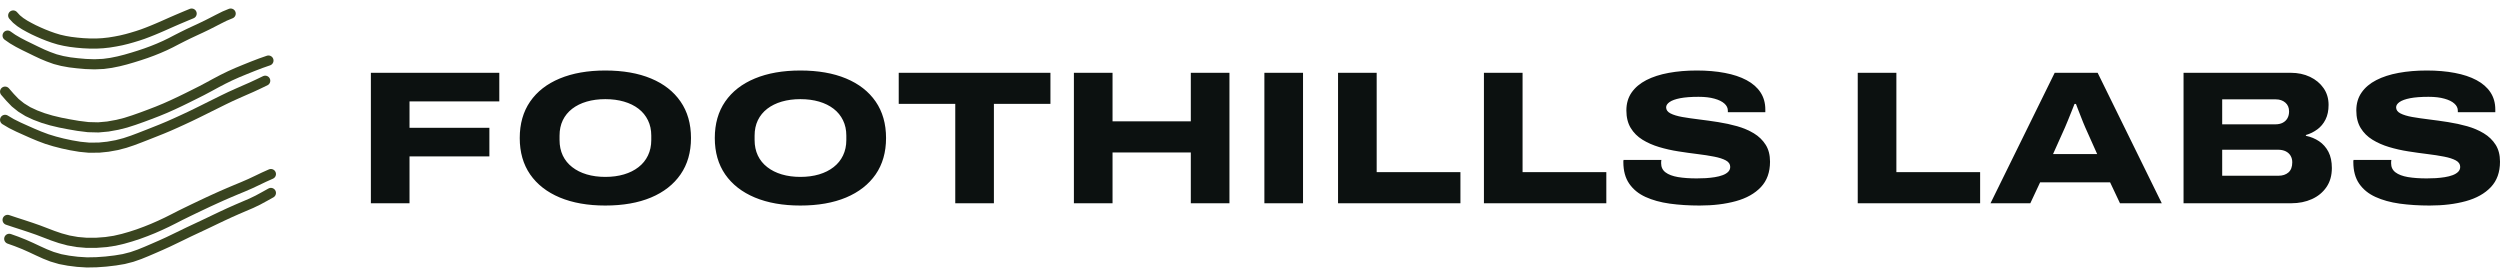
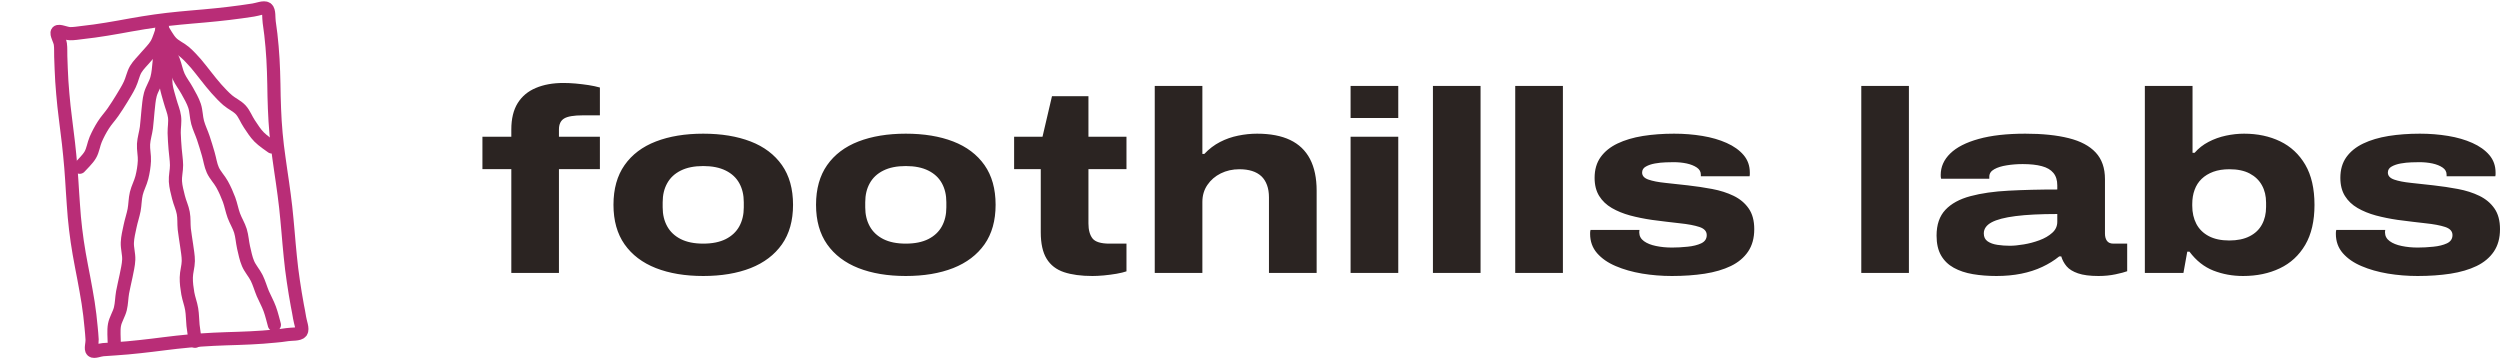
- <svg xmlns="http://www.w3.org/2000/svg" viewBox="0 0 579.71 64" width="579.71" height="64" role="img" aria-label="Foothills Labs">
+ <svg xmlns="http://www.w3.org/2000/svg" viewBox="0 0 445.66 64" width="445.66" height="64" role="img" aria-label="Foothills Labs">
  <g transform="translate(0 0)">
-     <g fill="none" stroke="#39441F" stroke-width="2.35" stroke-linecap="round" stroke-linejoin="round">
-       <path d="M62.82 40.36L61.21 41.08L59.6 41.85L58.03 42.59L56.35 43.32L54.73 43.99L53.12 44.67L51.48 45.38L49.84 46.12L48.25 46.85L46.64 47.61L45.02 48.38L43.41 49.16L41.82 49.94L40.32 50.71L38.7 51.52L37.08 52.28L35.46 52.99L33.84 53.64L32.08 54.29L30.3 54.87L28.52 55.38L26.58 55.83L24.57 56.13L22.36 56.3L20.01 56.3L17.93 56.12L15.89 55.76L13.97 55.24L12.24 54.65L10.59 54.02L8.83 53.35L7.08 52.74L5.3 52.15L3.53 51.58L1.76 50.99" />
-       <path d="M1.18 27.79L2.65 28.66L4.26 29.46L5.88 30.19L7.5 30.91L9.12 31.59L10.88 32.25L12.65 32.79L14.56 33.28L16.48 33.69L18.54 34.04L20.59 34.24L22.95 34.23L25.01 34.02L27.07 33.65L28.95 33.16L30.72 32.57L32.37 31.95L34.14 31.26L35.76 30.62L37.49 29.93L39.14 29.24L40.76 28.52L42.38 27.78L43.99 27.03L45.6 26.25L47.1 25.51L48.7 24.71L50.32 23.91L51.83 23.16L53.41 22.4L55.03 21.67L56.66 20.95L58.33 20.22L59.92 19.48L61.5 18.72" />
-       <path d="M44.44 3.15L43.37 3.59L42.23 4.07L41.05 4.57L39.92 5.06L38.84 5.54L37.67 6.06L36.58 6.53L35.46 7L34.28 7.47L33.11 7.91L31.92 8.31L30.6 8.71L29.42 9.04L28.1 9.36L26.77 9.62L25.3 9.86L23.83 10.02L22.36 10.1L20.74 10.09L19.27 10.02L17.8 9.89L16.33 9.71L15 9.48L13.68 9.18L12.36 8.78L11.18 8.36L10 7.89L8.92 7.42L7.8 6.9L6.77 6.37L5.74 5.8L4.71 5.13L3.82 4.41L3.06 3.59" />
-       <path d="M62.82 44.74L61.35 45.56L59.78 46.41L58.24 47.15L56.53 47.88L54.88 48.59L53.26 49.31L51.64 50.06L50.04 50.82L48.5 51.56L46.94 52.3L45.32 53.06L43.7 53.82L42.08 54.61L40.48 55.38L38.94 56.12L37.31 56.86L35.64 57.59L33.99 58.3L32.37 58.96L30.6 59.58L28.69 60.07L26.77 60.39L24.57 60.65L22.36 60.81L20.15 60.85L17.95 60.71L15.89 60.45L13.97 60.09L12.06 59.53L10.44 58.89L8.83 58.16L7.21 57.4L5.59 56.68L3.82 55.98L2.14 55.38" />
-       <path d="M1.18 21.25L2.33 22.57L3.53 23.82L4.9 24.92L6.47 25.89L8.19 26.69L10 27.37L11.91 27.94L13.97 28.43L16.03 28.83L18.13 29.19L20.45 29.48L22.8 29.54L25.01 29.34L27.22 28.94L29.13 28.46L31.04 27.85L32.96 27.17L34.73 26.51L36.55 25.81L38.34 25.07L40.02 24.32L41.79 23.49L43.41 22.7L45.16 21.83L46.79 21.01L48.41 20.15L50.03 19.27L51.64 18.42L53.38 17.57L55.04 16.83L56.81 16.1L58.65 15.36L60.47 14.66L62.25 14.04" />
-       <path d="M53.49 3.15L52.07 3.74L50.61 4.47L49.29 5.15L47.97 5.82L46.49 6.53L45.17 7.14L43.7 7.83L42.38 8.48L41 9.18L39.58 9.92L38.26 10.56L36.78 11.21L35.31 11.8L33.84 12.34L32.29 12.86L30.75 13.34L29.13 13.81L27.51 14.22L25.74 14.58L23.98 14.82L21.92 14.91L19.86 14.84L17.95 14.67L16.18 14.46L14.42 14.14L12.8 13.72L11.22 13.15L9.83 12.57L8.38 11.89L7.05 11.24L5.59 10.53L4.26 9.84L2.94 9.07L1.76 8.25" />
+     <g fill="none" stroke="#B92D77" stroke-width="2.35" stroke-linecap="round" stroke-linejoin="round">
+       <path d="M 10.23 5.69 C 10.52 5.38 11.73 5.98 12.47 6 C 13.21 6.02 13.93 5.88 14.66 5.8 C 15.38 5.72 16.11 5.63 16.84 5.53 C 17.56 5.43 18.28 5.32 19.01 5.2 C 19.73 5.08 20.45 4.95 21.18 4.83 C 21.9 4.7 22.62 4.57 23.34 4.44 C 24.06 4.32 24.79 4.19 25.51 4.07 C 26.23 3.96 26.96 3.85 27.68 3.74 C 28.41 3.64 29.13 3.55 29.86 3.46 C 30.59 3.38 31.32 3.3 32.04 3.23 C 32.77 3.16 33.5 3.09 34.23 3.03 C 34.96 2.96 35.69 2.9 36.42 2.84 C 37.15 2.77 37.87 2.7 38.6 2.63 C 39.33 2.55 40.06 2.47 40.78 2.39 C 41.51 2.3 42.24 2.21 42.96 2.11 C 43.69 2.01 44.37 1.89 45.14 1.79 C 45.9 1.69 47.08 1.18 47.55 1.53 C 48.03 1.89 47.87 3.18 47.99 3.94 C 48.11 4.71 48.19 5.4 48.28 6.13 C 48.36 6.86 48.44 7.6 48.5 8.33 C 48.57 9.06 48.62 9.8 48.66 10.53 C 48.71 11.27 48.74 12.01 48.76 12.74 C 48.79 13.48 48.8 14.22 48.82 14.96 C 48.84 15.69 48.85 16.43 48.86 17.17 C 48.88 17.91 48.9 18.65 48.93 19.38 C 48.96 20.12 48.99 20.86 49.04 21.59 C 49.08 22.33 49.14 23.06 49.21 23.8 C 49.27 24.53 49.35 25.26 49.44 25.99 C 49.53 26.72 49.63 27.45 49.73 28.18 C 49.83 28.91 49.94 29.64 50.04 30.37 C 50.15 31.1 50.26 31.83 50.36 32.56 C 50.47 33.28 50.57 34.01 50.66 34.74 C 50.76 35.47 50.85 36.2 50.93 36.94 C 51.01 37.67 51.08 38.4 51.15 39.13 C 51.22 39.87 51.29 40.6 51.35 41.33 C 51.42 42.06 51.47 42.8 51.54 43.53 C 51.61 44.27 51.67 45 51.75 45.73 C 51.82 46.46 51.9 47.19 51.99 47.92 C 52.08 48.66 52.18 49.39 52.29 50.11 C 52.39 50.84 52.51 51.57 52.63 52.3 C 52.75 53.03 52.89 53.75 53.01 54.48 C 53.14 55.2 53.3 55.88 53.41 56.66 C 53.52 57.44 54.05 58.66 53.69 59.16 C 53.32 59.66 51.99 59.53 51.22 59.65 C 50.44 59.78 49.77 59.84 49.04 59.91 C 48.31 59.99 47.58 60.05 46.85 60.1 C 46.12 60.16 45.39 60.19 44.66 60.23 C 43.93 60.27 43.19 60.29 42.46 60.32 C 41.73 60.34 40.99 60.36 40.26 60.39 C 39.53 60.42 38.79 60.44 38.06 60.48 C 37.33 60.52 36.6 60.56 35.87 60.61 C 35.14 60.66 34.41 60.72 33.68 60.79 C 32.95 60.85 32.22 60.93 31.5 61.01 C 30.77 61.09 30.04 61.18 29.32 61.27 C 28.59 61.36 27.86 61.45 27.14 61.54 C 26.41 61.62 25.68 61.71 24.96 61.79 C 24.23 61.86 23.5 61.94 22.77 62.01 C 22.04 62.07 21.31 62.13 20.58 62.18 C 19.85 62.24 19.08 62.27 18.39 62.33 C 17.7 62.38 16.77 62.82 16.44 62.53 C 16.11 62.23 16.45 61.24 16.42 60.54 C 16.39 59.85 16.31 59.08 16.24 58.34 C 16.17 57.61 16.1 56.88 16.01 56.15 C 15.92 55.42 15.82 54.69 15.71 53.96 C 15.6 53.23 15.47 52.5 15.34 51.78 C 15.22 51.05 15.08 50.33 14.94 49.6 C 14.8 48.87 14.66 48.15 14.52 47.42 C 14.39 46.7 14.25 45.97 14.12 45.24 C 14 44.52 13.88 43.79 13.77 43.06 C 13.66 42.33 13.57 41.6 13.48 40.87 C 13.39 40.14 13.32 39.41 13.25 38.68 C 13.19 37.94 13.13 37.21 13.08 36.47 C 13.02 35.74 12.98 35 12.93 34.27 C 12.88 33.53 12.84 32.8 12.79 32.06 C 12.74 31.33 12.69 30.59 12.63 29.86 C 12.57 29.13 12.5 28.39 12.43 27.66 C 12.36 26.93 12.28 26.2 12.2 25.47 C 12.11 24.73 12.02 24 11.93 23.27 C 11.84 22.54 11.75 21.81 11.66 21.08 C 11.57 20.35 11.48 19.62 11.4 18.89 C 11.33 18.16 11.25 17.42 11.19 16.69 C 11.12 15.96 11.07 15.22 11.02 14.49 C 10.97 13.75 10.94 13.02 10.91 12.28 C 10.87 11.54 10.85 10.81 10.83 10.07 C 10.8 9.33 10.86 8.59 10.76 7.85 C 10.66 7.13 9.95 6 10.23 5.69 Z" />
+       <path d="M 28.79 3.74 C 28.82 4.22 28.95 5.65 29.01 6.6 C 29.06 7.56 29.03 8.52 29.12 9.48 C 29.2 10.43 29.45 11.37 29.54 12.32 C 29.62 13.27 29.48 14.25 29.61 15.2 C 29.74 16.15 30.07 17.07 30.32 18.01 C 30.57 18.95 30.99 19.86 31.11 20.81 C 31.24 21.76 31.03 22.75 31.05 23.71 C 31.07 24.67 31.15 25.62 31.22 26.57 C 31.29 27.53 31.46 28.47 31.47 29.44 C 31.48 30.4 31.21 31.39 31.27 32.34 C 31.33 33.3 31.59 34.23 31.82 35.17 C 32.05 36.11 32.5 37.02 32.67 37.97 C 32.85 38.91 32.75 39.88 32.85 40.83 C 32.95 41.79 33.14 42.73 33.26 43.68 C 33.38 44.63 33.58 45.57 33.57 46.53 C 33.56 47.49 33.22 48.49 33.21 49.46 C 33.19 50.42 33.32 51.37 33.48 52.31 C 33.65 53.26 34.02 54.18 34.17 55.13 C 34.33 56.07 34.31 57.04 34.41 57.99 C 34.52 58.94 34.73 60.36 34.79 60.83" />
+       <path d="M 28.94 5.17 C 28.76 5.62 28.37 7.06 27.89 7.88 C 27.4 8.71 26.66 9.38 26.04 10.12 C 25.42 10.87 24.68 11.54 24.19 12.36 C 23.71 13.19 23.55 14.21 23.13 15.07 C 22.72 15.94 22.2 16.75 21.71 17.57 C 21.21 18.39 20.7 19.19 20.15 19.98 C 19.6 20.77 18.93 21.48 18.42 22.29 C 17.9 23.1 17.46 23.94 17.07 24.83 C 16.69 25.71 16.58 26.76 16.1 27.59 C 15.63 28.42 14.52 29.44 14.21 29.81" />
+       <path d="M 28.94 5.17 C 29.21 5.57 29.89 6.89 30.56 7.58 C 31.23 8.27 32.21 8.66 32.94 9.29 C 33.67 9.92 34.31 10.63 34.94 11.34 C 35.57 12.06 36.13 12.85 36.74 13.59 C 37.34 14.34 37.92 15.1 38.56 15.81 C 39.2 16.53 39.86 17.23 40.58 17.86 C 41.31 18.49 42.28 18.89 42.93 19.6 C 43.57 20.31 43.91 21.29 44.46 22.1 C 45 22.9 45.51 23.73 46.18 24.41 C 46.85 25.1 48.08 25.91 48.47 26.2" />
+       <path d="M 28.94 5.17 C 28.87 5.66 28.65 7.13 28.56 8.11 C 28.46 9.1 28.47 10.1 28.37 11.09 C 28.27 12.07 28.21 13.06 27.95 14.02 C 27.69 14.99 27.06 15.89 26.8 16.85 C 26.54 17.81 26.5 18.81 26.38 19.79 C 26.27 20.77 26.23 21.77 26.1 22.75 C 25.97 23.73 25.65 24.68 25.59 25.67 C 25.53 26.67 25.79 27.71 25.74 28.7 C 25.69 29.69 25.53 30.67 25.29 31.63 C 25.05 32.6 24.53 33.52 24.3 34.49 C 24.07 35.45 24.09 36.45 23.91 37.43 C 23.72 38.4 23.39 39.35 23.19 40.32 C 22.99 41.29 22.74 42.25 22.7 43.25 C 22.66 44.24 22.99 45.3 22.95 46.29 C 22.91 47.28 22.65 48.25 22.47 49.22 C 22.28 50.19 22.02 51.15 21.85 52.13 C 21.68 53.1 21.69 54.1 21.45 55.07 C 21.21 56.03 20.59 56.94 20.41 57.91 C 20.22 58.88 20.37 60.41 20.36 60.91" />
+       <path d="M 28.94 5.17 C 29.06 5.65 29.33 7.13 29.66 8.07 C 29.99 9 30.55 9.85 30.91 10.77 C 31.27 11.69 31.42 12.69 31.83 13.59 C 32.24 14.5 32.9 15.31 33.37 16.18 C 33.85 17.06 34.37 17.92 34.68 18.86 C 34.99 19.8 34.97 20.87 35.23 21.83 C 35.49 22.79 35.94 23.67 36.25 24.61 C 36.57 25.55 36.85 26.51 37.13 27.46 C 37.41 28.41 37.53 29.42 37.94 30.32 C 38.35 31.23 39.12 31.99 39.6 32.87 C 40.08 33.74 40.48 34.65 40.83 35.58 C 41.17 36.5 41.34 37.5 41.68 38.43 C 42.02 39.36 42.57 40.21 42.86 41.15 C 43.15 42.1 43.2 43.14 43.42 44.12 C 43.65 45.09 43.83 46.08 44.22 46.99 C 44.61 47.9 45.33 48.68 45.77 49.57 C 46.21 50.47 46.47 51.43 46.85 52.34 C 47.24 53.25 47.74 54.12 48.08 55.05 C 48.43 55.98 48.77 57.43 48.91 57.91" />
    </g>
  </g>
-   <g fill="#0C1110" transform="translate(82.28 47.13)">
-     <path d="M3.72 0V-30.25H33.5V-23.61H12.68V-17.5H31.2V-10.86H12.68V0Z M58.07 0.53Q51.99 0.53 47.53 -1.33Q43.07 -3.2 40.65 -6.69Q38.24 -10.19 38.24 -15.12Q38.24 -20.08 40.65 -23.58Q43.07 -27.08 47.53 -28.93Q51.99 -30.78 58.07 -30.78Q64.24 -30.78 68.68 -28.93Q73.12 -27.08 75.53 -23.58Q77.95 -20.08 77.95 -15.12Q77.95 -10.19 75.53 -6.69Q73.12 -3.2 68.68 -1.33Q64.24 0.53 58.07 0.53ZM58.09 -6.11Q60.46 -6.11 62.41 -6.69Q64.37 -7.27 65.79 -8.38Q67.21 -9.48 67.97 -11.07Q68.74 -12.67 68.74 -14.65V-15.69Q68.74 -17.67 67.97 -19.24Q67.21 -20.81 65.79 -21.91Q64.37 -23 62.41 -23.57Q60.46 -24.14 58.09 -24.14Q55.72 -24.14 53.77 -23.57Q51.82 -23 50.4 -21.91Q48.98 -20.81 48.22 -19.24Q47.47 -17.67 47.47 -15.69V-14.65Q47.47 -12.67 48.22 -11.07Q48.98 -9.48 50.4 -8.38Q51.82 -7.27 53.77 -6.69Q55.72 -6.11 58.09 -6.11Z M103.31 0.53Q97.22 0.53 92.76 -1.33Q88.3 -3.2 85.88 -6.69Q83.47 -10.19 83.47 -15.12Q83.47 -20.08 85.88 -23.58Q88.3 -27.08 92.76 -28.93Q97.22 -30.78 103.31 -30.78Q109.47 -30.78 113.91 -28.93Q118.35 -27.08 120.77 -23.58Q123.18 -20.08 123.18 -15.12Q123.18 -10.19 120.77 -6.69Q118.35 -3.2 113.91 -1.33Q109.47 0.53 103.31 0.53ZM103.32 -6.11Q105.69 -6.11 107.65 -6.69Q109.6 -7.27 111.02 -8.38Q112.44 -9.48 113.2 -11.07Q113.97 -12.67 113.97 -14.65V-15.69Q113.97 -17.67 113.2 -19.24Q112.44 -20.81 111.02 -21.91Q109.6 -23 107.65 -23.57Q105.69 -24.14 103.32 -24.14Q100.96 -24.14 99 -23.57Q97.05 -23 95.63 -21.91Q94.21 -20.81 93.45 -19.24Q92.7 -17.67 92.7 -15.69V-14.65Q92.7 -12.67 93.45 -11.07Q94.21 -9.48 95.63 -8.38Q97.05 -7.27 99 -6.69Q100.96 -6.11 103.32 -6.11Z M139.23 0V-23.04H126.12V-30.25H161.3V-23.04H148.19V0Z M166.74 0V-30.25H175.7V-18.99H193.85V-30.25H202.81V0H193.85V-11.78H175.7V0Z M210.91 0V-30.25H219.87V0Z M227.99 0V-30.25H236.95V-7.21H256.37V0Z M261.82 0V-30.25H270.78V-7.21H290.2V0Z M311.81 0.53Q308.11 0.53 304.91 0.09Q301.7 -0.36 299.29 -1.46Q296.88 -2.56 295.52 -4.53Q294.15 -6.5 294.15 -9.54Q294.15 -9.63 294.15 -9.77Q294.15 -9.92 294.2 -10.05H302.97Q302.93 -9.88 302.92 -9.68Q302.91 -9.49 302.91 -9.27Q302.91 -7.93 303.93 -7.16Q304.95 -6.39 306.82 -6.07Q308.68 -5.76 311.15 -5.76Q312.19 -5.76 313.27 -5.82Q314.35 -5.89 315.36 -6.05Q316.37 -6.21 317.17 -6.51Q317.98 -6.81 318.45 -7.28Q318.93 -7.76 318.93 -8.43Q318.93 -9.38 317.92 -9.93Q316.91 -10.48 315.19 -10.81Q313.46 -11.15 311.32 -11.41Q309.18 -11.67 306.89 -12.03Q304.59 -12.39 302.45 -13.03Q300.31 -13.67 298.59 -14.73Q296.87 -15.79 295.86 -17.45Q294.85 -19.12 294.85 -21.52Q294.85 -23.92 296.06 -25.67Q297.28 -27.42 299.47 -28.55Q301.67 -29.68 304.66 -30.23Q307.65 -30.78 311.17 -30.78Q314.76 -30.78 317.69 -30.22Q320.61 -29.67 322.71 -28.55Q324.81 -27.43 325.94 -25.73Q327.07 -24.02 327.07 -21.73V-21.12H318.38V-21.48Q318.38 -22.4 317.59 -23.11Q316.79 -23.83 315.28 -24.25Q313.76 -24.68 311.59 -24.68Q309 -24.68 307.33 -24.36Q305.66 -24.03 304.87 -23.47Q304.07 -22.91 304.07 -22.24Q304.07 -21.35 305.08 -20.83Q306.09 -20.31 307.82 -20Q309.54 -19.7 311.68 -19.44Q313.82 -19.18 316.12 -18.82Q318.41 -18.46 320.55 -17.86Q322.69 -17.25 324.42 -16.21Q326.14 -15.16 327.15 -13.56Q328.16 -11.97 328.16 -9.63Q328.16 -5.99 326.05 -3.75Q323.94 -1.51 320.25 -0.49Q316.56 0.53 311.81 0.53Z M348.5 0V-30.25H357.46V-7.21H376.88V0Z M379.29 0 394.17 -30.25H404.13L419 0H409.31L407.02 -4.85H390.79L388.52 0ZM393.79 -11.41H404.02L401.27 -17.56Q401.1 -17.97 400.78 -18.72Q400.47 -19.48 400.14 -20.34Q399.81 -21.19 399.52 -21.93Q399.24 -22.67 399.1 -23.03H398.77Q398.45 -22.22 398.03 -21.17Q397.61 -20.12 397.21 -19.14Q396.82 -18.15 396.54 -17.54Z M424.05 0V-30.25H448.92Q451.38 -30.25 453.37 -29.31Q455.36 -28.36 456.52 -26.69Q457.68 -25.02 457.68 -22.8Q457.68 -20.82 456.97 -19.41Q456.26 -18 455.07 -17.13Q453.88 -16.25 452.42 -15.82V-15.64Q454.12 -15.29 455.49 -14.37Q456.85 -13.45 457.65 -11.92Q458.44 -10.39 458.44 -8.17Q458.44 -5.57 457.19 -3.75Q455.94 -1.92 453.81 -0.96Q451.68 0 449.06 0ZM433.01 -6.38H446.07Q447.48 -6.38 448.37 -7.14Q449.26 -7.91 449.26 -9.5Q449.26 -10.34 448.88 -11Q448.49 -11.67 447.75 -12.04Q447.01 -12.41 445.95 -12.41H433.01ZM433.01 -18.3H445.33Q446.35 -18.3 447.05 -18.67Q447.76 -19.04 448.14 -19.71Q448.52 -20.38 448.52 -21.3Q448.52 -22.59 447.65 -23.34Q446.78 -24.09 445.45 -24.09H433.01Z M481.08 0.53Q477.38 0.53 474.17 0.09Q470.97 -0.36 468.56 -1.46Q466.14 -2.56 464.78 -4.53Q463.42 -6.5 463.42 -9.54Q463.42 -9.63 463.42 -9.77Q463.42 -9.92 463.47 -10.05H472.24Q472.2 -9.88 472.19 -9.68Q472.18 -9.49 472.18 -9.27Q472.18 -7.93 473.2 -7.16Q474.22 -6.39 476.08 -6.07Q477.95 -5.76 480.42 -5.76Q481.46 -5.76 482.54 -5.82Q483.62 -5.89 484.63 -6.05Q485.64 -6.21 486.44 -6.51Q487.24 -6.81 487.72 -7.28Q488.2 -7.76 488.2 -8.43Q488.2 -9.38 487.19 -9.93Q486.18 -10.48 484.46 -10.81Q482.73 -11.15 480.59 -11.41Q478.45 -11.67 476.16 -12.03Q473.86 -12.39 471.72 -13.03Q469.58 -13.67 467.86 -14.73Q466.13 -15.79 465.12 -17.45Q464.11 -19.12 464.11 -21.52Q464.11 -23.92 465.33 -25.67Q466.54 -27.42 468.74 -28.55Q470.93 -29.68 473.92 -30.23Q476.91 -30.78 480.44 -30.78Q484.03 -30.78 486.96 -30.22Q489.88 -29.67 491.98 -28.55Q494.08 -27.43 495.21 -25.73Q496.34 -24.02 496.34 -21.73V-21.12H487.65V-21.48Q487.65 -22.4 486.85 -23.11Q486.06 -23.83 484.54 -24.25Q483.03 -24.68 480.86 -24.68Q478.26 -24.68 476.6 -24.36Q474.93 -24.03 474.13 -23.47Q473.34 -22.91 473.34 -22.24Q473.34 -21.35 474.35 -20.83Q475.36 -20.31 477.09 -20Q478.81 -19.7 480.95 -19.44Q483.09 -19.18 485.38 -18.82Q487.68 -18.46 489.82 -17.86Q491.96 -17.25 493.68 -16.21Q495.41 -15.16 496.42 -13.56Q497.43 -11.97 497.43 -9.63Q497.43 -5.99 495.32 -3.75Q493.21 -1.51 489.52 -0.49Q485.83 0.53 481.08 0.53Z" />
+   <g fill="#2B2422" transform="translate(85.51 48.65)">
+     <path d="M5.64 0V-18.5H0.49V-24.27H5.64V-25.58Q5.64 -28.43 6.77 -30.26Q7.91 -32.09 10.01 -32.97Q12.11 -33.86 14.93 -33.86Q15.92 -33.86 17.1 -33.76Q18.28 -33.65 19.41 -33.48Q20.54 -33.3 21.43 -33.05V-28.09H18.4Q15.98 -28.09 15.06 -27.53Q14.13 -26.97 14.13 -25.57V-24.27H21.43V-18.5H14.13V0Z M39.85 0.55Q35.01 0.55 31.41 -0.86Q27.81 -2.28 25.83 -5.09Q23.85 -7.91 23.85 -12.14Q23.85 -16.4 25.83 -19.22Q27.81 -22.04 31.41 -23.43Q35.01 -24.82 39.85 -24.82Q44.7 -24.82 48.3 -23.43Q51.89 -22.04 53.88 -19.22Q55.86 -16.4 55.86 -12.14Q55.86 -7.91 53.88 -5.09Q51.89 -2.28 48.3 -0.86Q44.7 0.55 39.85 0.55ZM39.85 -5.22Q42.25 -5.22 43.87 -6.03Q45.48 -6.85 46.28 -8.3Q47.08 -9.76 47.08 -11.68V-12.6Q47.08 -14.55 46.28 -15.99Q45.48 -17.44 43.87 -18.24Q42.25 -19.05 39.85 -19.05Q37.45 -19.05 35.84 -18.24Q34.23 -17.44 33.43 -15.99Q32.62 -14.55 32.62 -12.6V-11.68Q32.62 -9.76 33.43 -8.3Q34.23 -6.85 35.84 -6.03Q37.45 -5.22 39.85 -5.22Z M75.96 0.55Q71.12 0.55 67.52 -0.86Q63.92 -2.28 61.94 -5.09Q59.96 -7.91 59.96 -12.14Q59.96 -16.4 61.94 -19.22Q63.92 -22.04 67.52 -23.43Q71.12 -24.82 75.96 -24.82Q80.81 -24.82 84.41 -23.43Q88 -22.04 89.99 -19.22Q91.97 -16.4 91.97 -12.14Q91.97 -7.91 89.99 -5.09Q88 -2.28 84.41 -0.86Q80.81 0.55 75.96 0.55ZM75.96 -5.22Q78.36 -5.22 79.98 -6.03Q81.59 -6.85 82.39 -8.3Q83.19 -9.76 83.19 -11.68V-12.6Q83.19 -14.55 82.39 -15.99Q81.59 -17.44 79.98 -18.24Q78.36 -19.05 75.96 -19.05Q73.56 -19.05 71.95 -18.24Q70.34 -17.44 69.54 -15.99Q68.73 -14.55 68.73 -12.6V-11.68Q68.73 -9.76 69.54 -8.3Q70.34 -6.85 71.95 -6.03Q73.56 -5.22 75.96 -5.22Z M109.24 0.55Q106.22 0.55 104.17 -0.13Q102.11 -0.82 101.07 -2.52Q100.02 -4.22 100.02 -7.26V-18.5H95.27V-24.27H100.33L102.02 -31.5H108.52V-24.27H115.3V-18.5H108.52V-8.82Q108.52 -7.07 109.25 -6.14Q109.98 -5.22 112.27 -5.22H115.3V-0.28Q114.65 -0.05 113.53 0.15Q112.4 0.34 111.24 0.45Q110.07 0.55 109.24 0.55Z M120.34 0V-33.33H128.83V-21.21H129.18Q130.44 -22.55 131.98 -23.34Q133.51 -24.13 135.21 -24.47Q136.91 -24.82 138.59 -24.82Q142.12 -24.82 144.47 -23.7Q146.82 -22.58 148.01 -20.32Q149.2 -18.05 149.2 -14.65V0H140.7V-13.47Q140.7 -14.71 140.35 -15.66Q140 -16.62 139.34 -17.24Q138.67 -17.86 137.69 -18.17Q136.71 -18.48 135.43 -18.48Q133.61 -18.48 132.11 -17.74Q130.62 -17 129.73 -15.69Q128.83 -14.38 128.83 -12.66V0Z M155.25 -27.62V-33.33H163.75V-27.62ZM155.25 0V-24.27H163.75V0Z M169.93 0V-33.33H178.42V0Z M184.6 0V-33.33H193.1V0Z M212.53 0.55Q209.81 0.55 207.21 0.12Q204.61 -0.32 202.53 -1.21Q200.44 -2.09 199.19 -3.52Q197.95 -4.95 197.95 -6.96Q197.95 -7.14 197.96 -7.31Q197.97 -7.48 198.02 -7.66H206.75Q206.73 -7.54 206.72 -7.42Q206.71 -7.29 206.71 -7.2Q206.73 -6.25 207.55 -5.66Q208.36 -5.07 209.69 -4.8Q211.01 -4.52 212.55 -4.52Q213.87 -4.52 215.32 -4.67Q216.76 -4.81 217.75 -5.27Q218.74 -5.74 218.74 -6.74Q218.74 -7.76 217.43 -8.19Q216.13 -8.62 213.92 -8.85Q211.72 -9.09 208.98 -9.45Q206.92 -9.75 205.08 -10.24Q203.25 -10.74 201.82 -11.57Q200.39 -12.4 199.57 -13.71Q198.75 -15.03 198.75 -16.94Q198.75 -19.15 199.83 -20.65Q200.91 -22.15 202.84 -23.07Q204.77 -23.99 207.35 -24.41Q209.93 -24.82 212.92 -24.82Q215.54 -24.82 217.96 -24.42Q220.38 -24.02 222.28 -23.17Q224.19 -22.32 225.31 -21.01Q226.42 -19.7 226.42 -17.89Q226.42 -17.73 226.42 -17.55Q226.42 -17.36 226.38 -17.23H217.69V-17.51Q217.69 -18.3 216.98 -18.78Q216.26 -19.27 215.16 -19.51Q214.06 -19.74 212.83 -19.74Q212.35 -19.74 211.42 -19.71Q210.49 -19.68 209.52 -19.51Q208.56 -19.34 207.89 -18.96Q207.22 -18.59 207.22 -17.89Q207.22 -17.02 208.36 -16.63Q209.49 -16.24 211.34 -16.05Q213.19 -15.86 215.36 -15.61Q217.58 -15.36 219.71 -14.96Q221.84 -14.56 223.53 -13.74Q225.22 -12.92 226.21 -11.5Q227.21 -10.08 227.21 -7.8Q227.21 -5.42 226.11 -3.8Q225.02 -2.19 223.04 -1.23Q221.07 -0.28 218.38 0.14Q215.7 0.55 212.53 0.55Z M246.29 0V-33.33H254.78V0Z M270.39 0.55Q268.13 0.55 266.18 0.22Q264.23 -0.11 262.77 -0.92Q261.32 -1.72 260.51 -3.12Q259.71 -4.51 259.71 -6.65Q259.71 -9.57 261.28 -11.24Q262.85 -12.91 265.74 -13.68Q268.64 -14.46 272.57 -14.66Q276.5 -14.87 281.23 -14.87V-15.61Q281.23 -17 280.53 -17.83Q279.84 -18.67 278.47 -19.03Q277.11 -19.4 275.06 -19.4Q273.59 -19.4 272.23 -19.18Q270.86 -18.97 269.99 -18.48Q269.11 -17.99 269.11 -17.14V-16.79H260.52Q260.47 -16.97 260.46 -17.12Q260.45 -17.26 260.45 -17.47Q260.45 -19.63 262.15 -21.29Q263.85 -22.95 267.21 -23.88Q270.57 -24.82 275.52 -24.82Q280.09 -24.82 283.27 -24.02Q286.44 -23.23 288.08 -21.46Q289.73 -19.69 289.73 -16.71V-7.01Q289.73 -6.21 290.08 -5.72Q290.44 -5.22 291.24 -5.22H293.69V-0.3Q293.03 -0.05 291.61 0.25Q290.19 0.55 288.57 0.55Q286.29 0.55 284.93 0.08Q283.56 -0.39 282.89 -1.18Q282.22 -1.98 281.94 -2.94H281.57Q280.26 -1.87 278.55 -1.07Q276.85 -0.27 274.8 0.14Q272.76 0.55 270.39 0.55ZM272.78 -4.84Q273.82 -4.84 275.24 -5.08Q276.66 -5.31 278.04 -5.82Q279.42 -6.33 280.32 -7.14Q281.23 -7.94 281.23 -9.11V-10.5Q276.7 -10.5 273.8 -10.13Q270.89 -9.76 269.51 -9.01Q268.13 -8.26 268.13 -7.04Q268.13 -6.1 268.81 -5.63Q269.49 -5.16 270.57 -5Q271.64 -4.84 272.78 -4.84Z M314.34 0.55Q311.54 0.55 309.07 -0.41Q306.59 -1.38 304.79 -3.79H304.4L303.72 0H296.84V-33.33H305.34V-21.41H305.71Q306.75 -22.61 308.2 -23.36Q309.65 -24.12 311.3 -24.47Q312.94 -24.82 314.53 -24.82Q318.14 -24.82 320.97 -23.45Q323.8 -22.08 325.44 -19.28Q327.08 -16.47 327.08 -12.12Q327.08 -7.82 325.43 -5Q323.77 -2.18 320.9 -0.82Q318.03 0.55 314.34 0.55ZM311.88 -5.78Q314.05 -5.78 315.51 -6.53Q316.98 -7.27 317.71 -8.62Q318.45 -9.97 318.45 -11.75V-12.52Q318.45 -14.3 317.71 -15.62Q316.98 -16.95 315.53 -17.72Q314.09 -18.48 311.92 -18.48Q310.27 -18.48 309.04 -18.03Q307.8 -17.57 306.96 -16.76Q306.12 -15.95 305.71 -14.81Q305.29 -13.68 305.29 -12.28V-11.96Q305.29 -10.14 306.02 -8.74Q306.76 -7.34 308.23 -6.56Q309.71 -5.78 311.88 -5.78Z M345.47 0.55Q342.75 0.55 340.15 0.12Q337.55 -0.32 335.47 -1.21Q333.38 -2.09 332.13 -3.52Q330.89 -4.95 330.89 -6.96Q330.89 -7.14 330.9 -7.31Q330.91 -7.48 330.96 -7.66H339.69Q339.67 -7.54 339.66 -7.42Q339.65 -7.29 339.65 -7.2Q339.67 -6.25 340.49 -5.66Q341.3 -5.07 342.63 -4.8Q343.95 -4.52 345.49 -4.52Q346.81 -4.52 348.26 -4.67Q349.7 -4.81 350.69 -5.27Q351.68 -5.74 351.68 -6.74Q351.68 -7.76 350.37 -8.19Q349.07 -8.62 346.86 -8.85Q344.66 -9.09 341.92 -9.45Q339.86 -9.75 338.02 -10.24Q336.19 -10.74 334.76 -11.57Q333.33 -12.4 332.51 -13.71Q331.69 -15.03 331.69 -16.94Q331.69 -19.15 332.77 -20.65Q333.85 -22.15 335.78 -23.07Q337.71 -23.99 340.29 -24.41Q342.87 -24.82 345.86 -24.82Q348.48 -24.82 350.9 -24.42Q353.32 -24.02 355.22 -23.17Q357.13 -22.32 358.25 -21.01Q359.36 -19.7 359.36 -17.89Q359.36 -17.73 359.36 -17.55Q359.36 -17.36 359.32 -17.23H350.63V-17.51Q350.63 -18.3 349.92 -18.78Q349.2 -19.27 348.1 -19.51Q347 -19.74 345.77 -19.74Q345.29 -19.74 344.36 -19.71Q343.43 -19.68 342.46 -19.51Q341.5 -19.34 340.83 -18.96Q340.16 -18.59 340.16 -17.89Q340.16 -17.02 341.3 -16.63Q342.43 -16.24 344.28 -16.05Q346.13 -15.86 348.3 -15.61Q350.52 -15.36 352.65 -14.96Q354.78 -14.56 356.47 -13.74Q358.16 -12.92 359.15 -11.5Q360.15 -10.08 360.15 -7.8Q360.15 -5.42 359.05 -3.8Q357.96 -2.19 355.98 -1.23Q354.01 -0.28 351.32 0.14Q348.64 0.55 345.47 0.55Z" />
  </g>
</svg>
